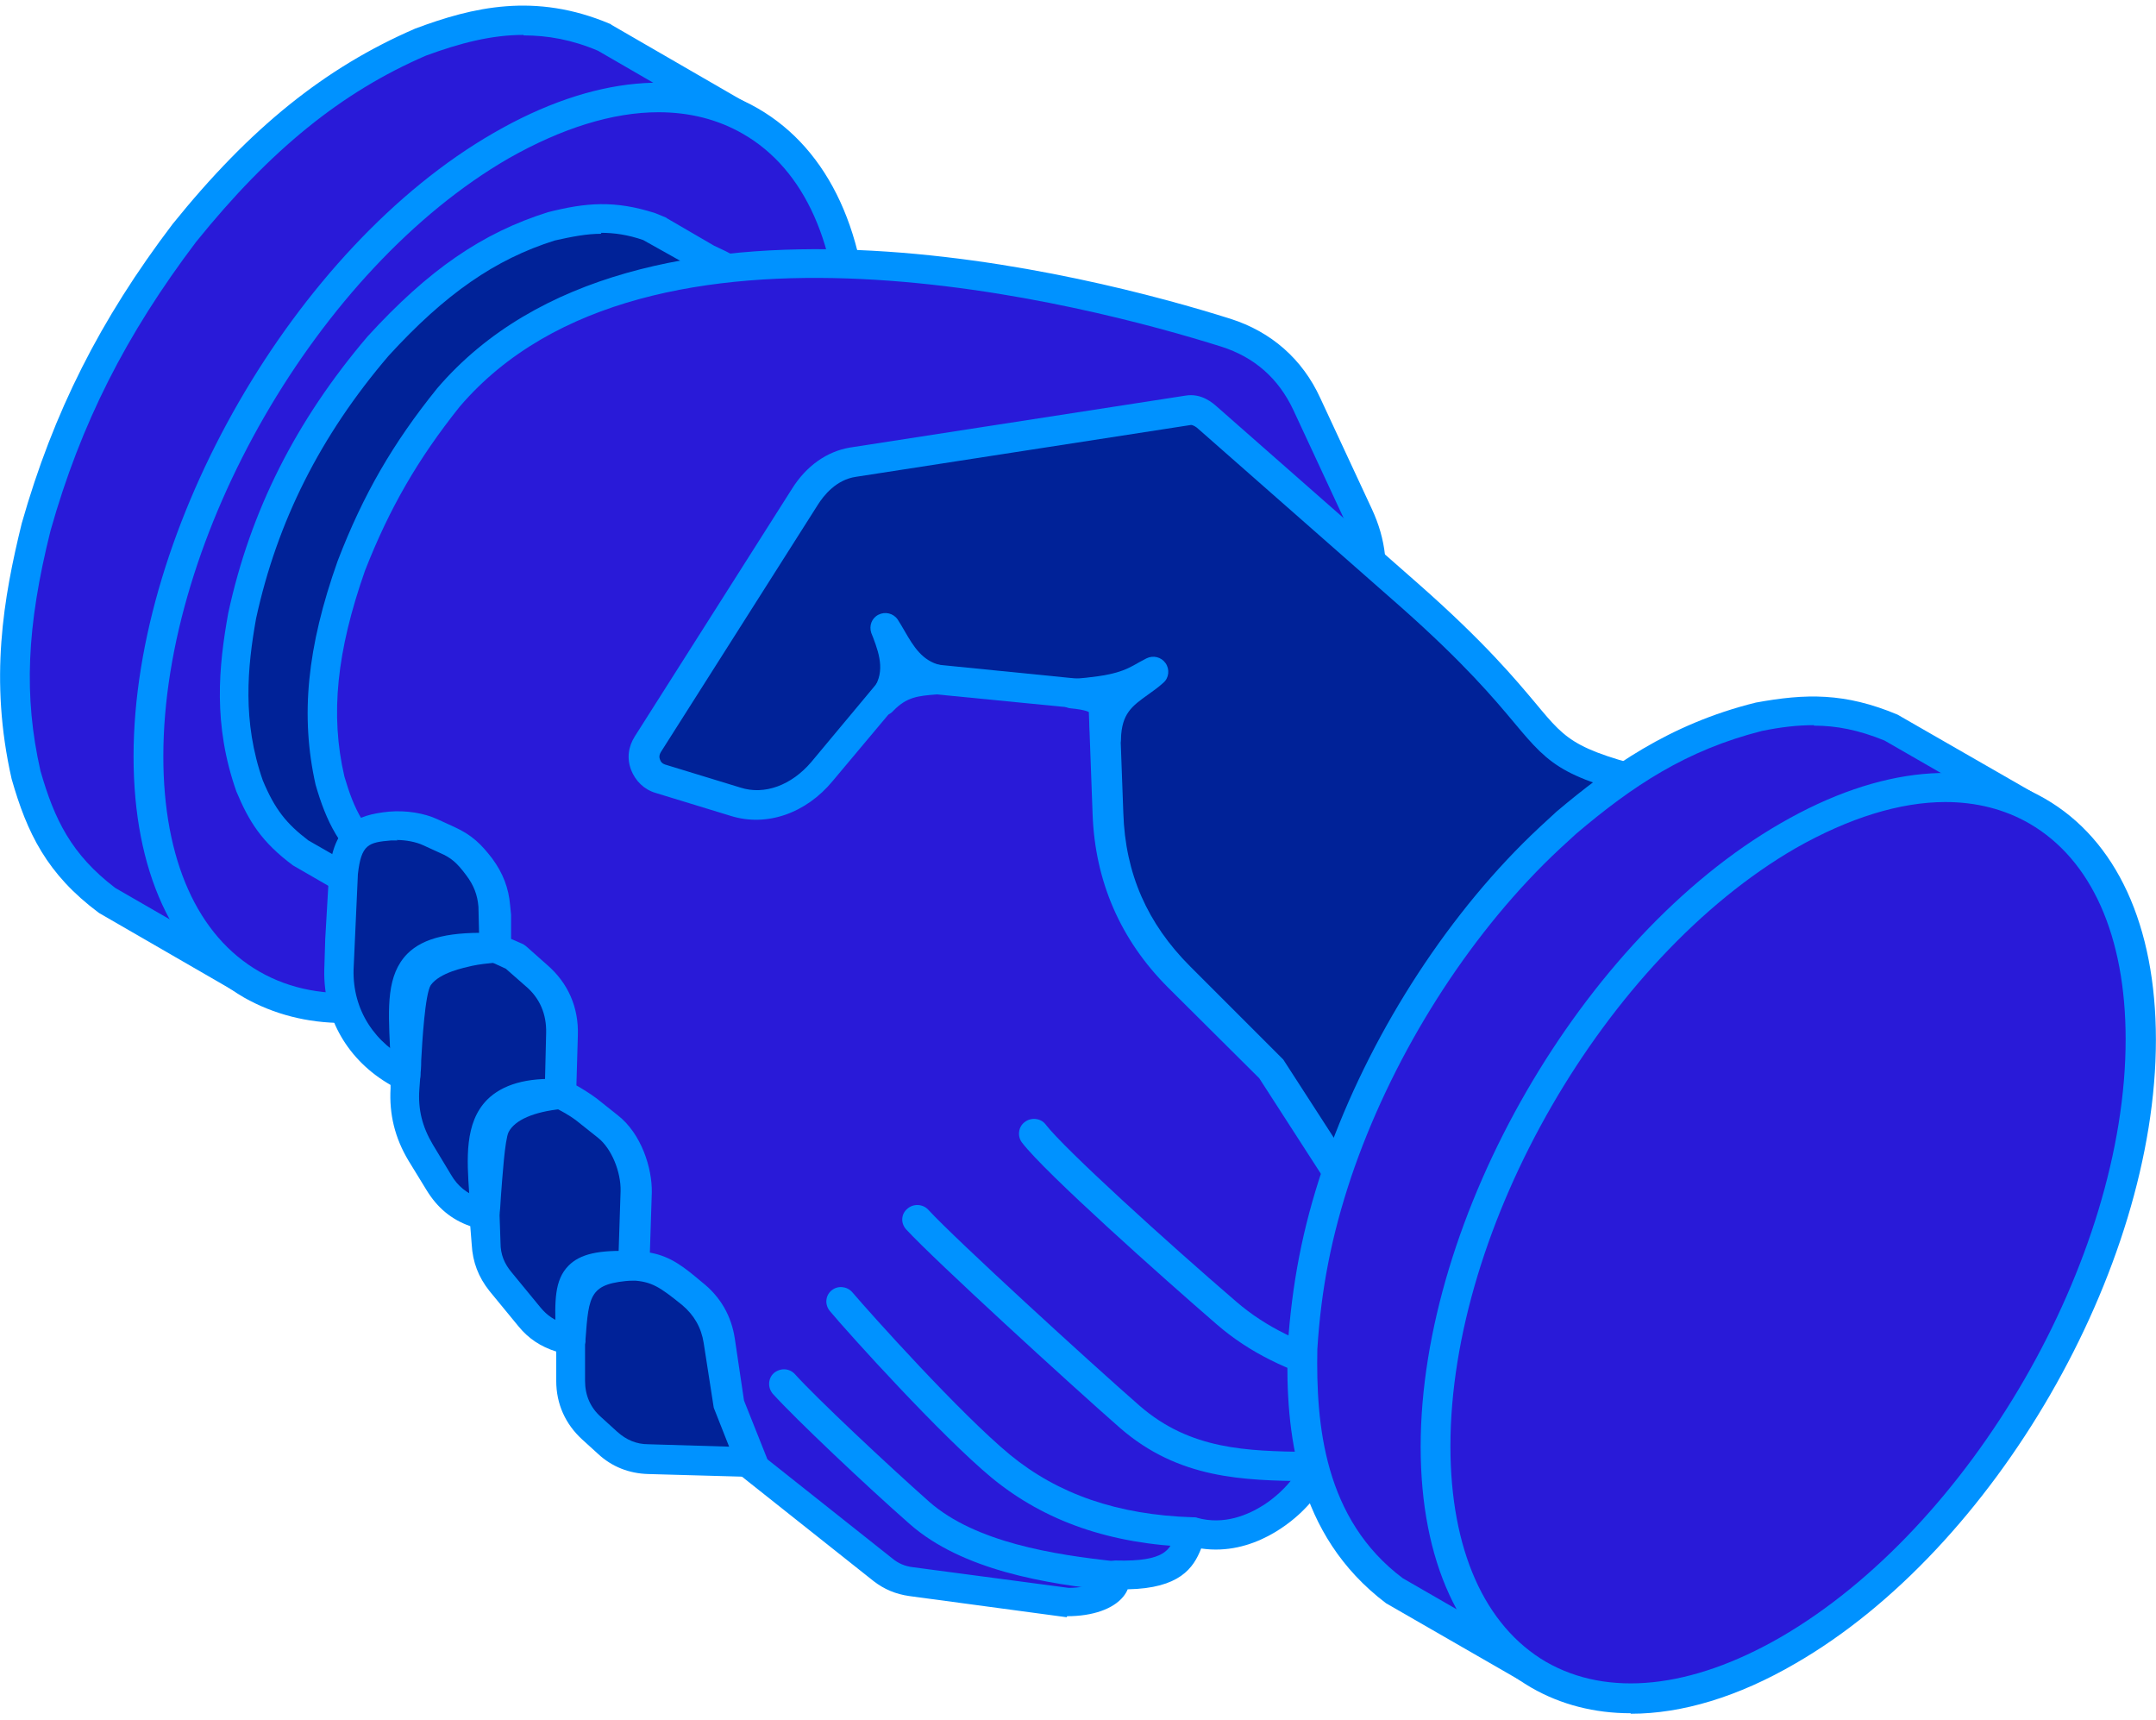
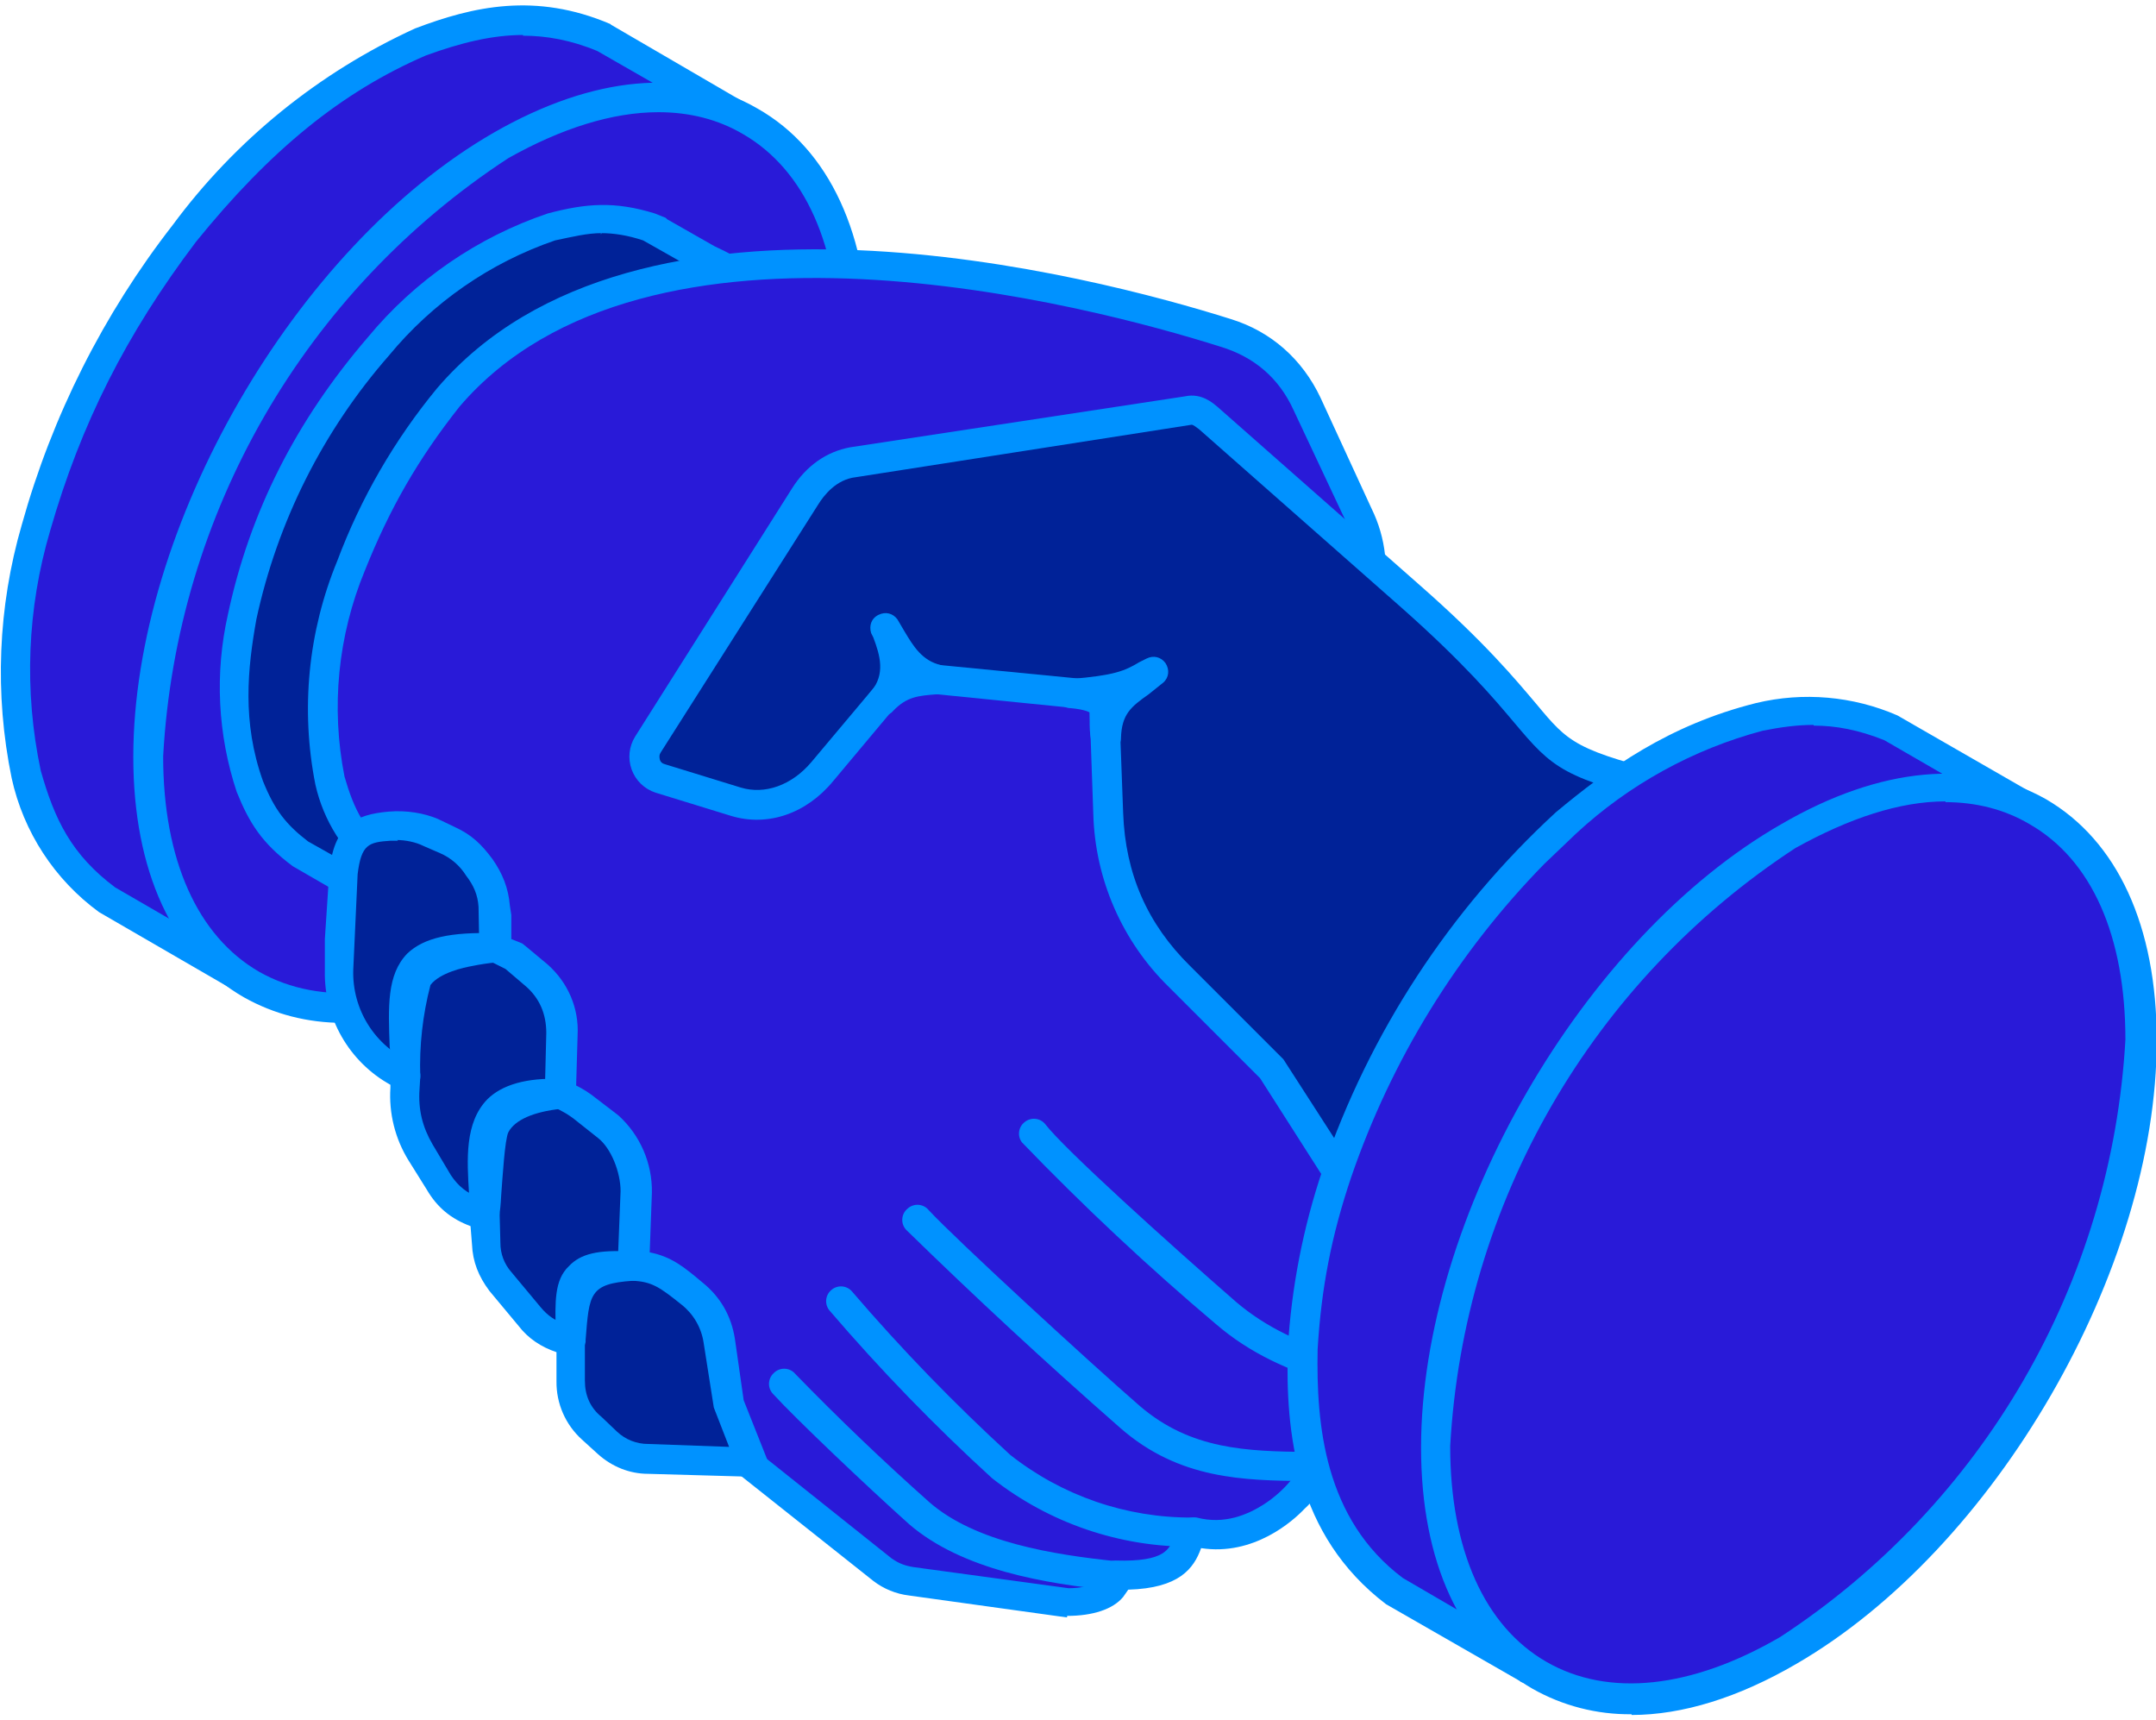
- <svg xmlns="http://www.w3.org/2000/svg" width="296" height="236" viewBox="0 0 296 236" fill="none">
-   <path fill-rule="evenodd" clip-rule="evenodd" d="M82.96 5.121C74.059 1.363 66.609 2.484 57.774 5.78C44.257 11.583 34.433 20.615 25.334 31.956C15.708 44.681 9.313 56.945 4.961 72.307C2.06 84.043 0.873 94.395 3.576 106.329C5.752 113.779 8.324 118.79 14.653 123.537L21.312 127.361L32.983 134.087L101.092 15.67L82.96 5.187V5.121Z" fill="#291AD8" />
-   <path fill-rule="evenodd" clip-rule="evenodd" d="M71.882 4.792C67.464 4.792 63.179 5.913 58.498 7.627C46.893 12.638 37.135 20.55 26.916 33.209C17.289 45.934 11.091 58.132 6.938 72.835C3.641 86.022 3.245 95.582 5.553 105.802C7.465 112.461 9.773 117.274 15.839 121.889L32.19 131.318L98.387 16.396L82.102 6.968C78.541 5.451 75.179 4.858 71.882 4.858V4.792ZM32.915 136.131C32.586 136.131 32.19 136.065 31.86 135.867L13.597 125.318C6.41 119.977 3.707 114.307 1.597 106.922C-1.502 93.274 0.476 82.066 2.982 71.846C7.333 56.55 13.729 43.89 23.685 30.77C34.366 17.517 44.651 9.275 56.981 3.935C64.893 0.968 73.464 -1.076 83.75 3.275C83.816 3.275 83.882 3.341 83.948 3.407L102.079 13.891C103.068 14.484 103.398 15.671 102.805 16.66L34.63 135.142C34.366 135.603 33.904 135.933 33.377 136.065C33.179 136.065 33.047 136.131 32.849 136.131H32.915Z" fill="#0092FF" />
-   <path fill-rule="evenodd" clip-rule="evenodd" d="M68.779 131.779C95.482 116.351 117.174 78.835 117.174 47.978C117.174 17.122 95.482 4.528 68.779 20.023C42.076 35.451 20.384 72.967 20.384 103.824C20.384 134.681 42.076 147.208 68.779 131.779Z" fill="#291AD8" />
-   <path fill-rule="evenodd" clip-rule="evenodd" d="M90.401 15.407C84.137 15.407 77.148 17.582 69.83 21.736C43.72 36.835 22.424 73.626 22.424 103.823C22.424 117.999 27.105 128.482 35.611 133.361C44.116 138.24 55.522 137.054 67.786 129.999C93.895 114.9 115.192 78.109 115.192 47.978C115.192 33.802 110.511 23.253 102.005 18.374C98.577 16.396 94.687 15.407 90.401 15.407ZM47.149 140.416C42.204 140.416 37.589 139.229 33.501 136.922C23.742 131.251 18.336 119.515 18.336 103.823C18.336 72.373 40.489 33.934 67.786 18.242C81.368 10.396 94.225 9.209 104.049 14.879C113.873 20.549 119.28 32.286 119.28 47.978C119.28 79.428 97.126 117.801 69.896 133.559C61.918 138.174 54.27 140.482 47.215 140.482L47.149 140.416Z" fill="#0092FF" />
-   <path fill-rule="evenodd" clip-rule="evenodd" d="M90.41 31.758L89.157 31.23C84.212 29.582 80.652 29.846 75.707 31.098C65.883 34.131 58.696 40.065 51.905 47.582C42.542 58.526 36.279 70.46 33.246 84.57C31.795 92.746 31.465 99.999 34.301 107.911C36.015 111.998 37.663 114.438 41.224 117.141L46.037 119.91L47.817 120.965C54.212 125.383 58.894 127.756 73.663 119.251C88.432 110.746 108.541 75.933 108.541 58.856C108.541 41.779 104.058 38.878 97.003 35.582L90.542 31.823L90.41 31.758Z" fill="#002298" />
-   <path fill-rule="evenodd" clip-rule="evenodd" d="M82.562 32.088C80.518 32.088 78.54 32.483 76.166 33.011C67.99 35.582 61.133 40.329 53.353 48.835C43.991 59.78 38.057 71.582 35.156 84.9C33.969 91.559 33.243 99.01 36.079 107.12C37.727 111.076 39.309 113.054 42.342 115.361L48.672 118.988C54.21 122.878 58.166 125.581 72.474 117.273C86.715 109.032 106.298 75.076 106.298 58.659C106.298 42.241 101.946 40 95.946 37.23L88.298 32.945C86.188 32.22 84.342 31.956 82.496 31.956L82.562 32.088ZM57.837 126.9C53.485 126.9 50.254 125.054 46.628 122.482L40.232 118.79C35.881 115.559 34.167 112.724 32.452 108.636C29.222 99.472 30.013 91.494 31.331 84.175C34.364 70.131 40.628 57.736 50.452 46.197C58.826 37.033 66.21 31.956 75.243 29.121C80.452 27.802 84.408 27.472 89.946 29.253L91.397 29.846C91.397 29.846 91.528 29.912 91.594 29.978L98.056 33.736C105.572 37.165 110.649 40.857 110.649 58.791C110.649 76.725 90.21 111.999 74.781 120.9C67.265 125.251 62.122 126.9 57.968 126.9H57.837Z" fill="#0092FF" />
-   <path fill-rule="evenodd" clip-rule="evenodd" d="M121.2 215.448L91.201 191.646L52.827 118.921C48.542 115.691 46.761 112.262 45.245 107.119C42.937 96.9 44.783 87.339 48.212 77.581C51.641 68.746 55.596 61.823 61.531 54.505C85.266 26.747 138.211 36.175 168.276 45.604C173.353 47.186 177.177 50.483 179.419 55.362L186.474 70.592C188.254 74.416 188.65 78.175 187.727 82.263L181.859 108.9L214.034 182.217L180.276 201.008C180.936 203.25 172.826 212.81 163.727 210.239C162.474 212.151 163.266 216.503 153.046 216.173C153.507 218.085 151.002 219.865 146.387 219.865L125.024 216.964C123.508 216.766 122.321 216.239 121.134 215.316L121.2 215.448Z" fill="#291AD8" />
-   <path fill-rule="evenodd" clip-rule="evenodd" d="M92.778 190.327L122.448 213.865C123.305 214.59 124.228 214.986 125.349 215.118L146.712 217.953C149.613 217.953 150.997 216.964 151.129 216.634C150.997 216.041 151.129 215.448 151.525 214.92C151.92 214.393 152.712 214.195 153.173 214.195C160.03 214.393 160.624 212.612 161.283 210.898C161.481 210.305 161.744 209.711 162.074 209.184C162.536 208.459 163.459 208.129 164.316 208.327C168.074 209.382 171.371 207.931 173.546 206.547C176.645 204.503 178.294 201.931 178.36 201.338C178.096 200.415 178.491 199.755 179.349 199.294L211.458 181.36L180.008 109.691C179.81 109.295 179.81 108.834 179.876 108.438L185.744 81.801C186.535 78.109 186.206 74.812 184.623 71.449L177.568 56.285C175.524 51.933 172.228 49.032 167.678 47.581C149.679 41.911 88.822 25.758 63.108 55.823C57.372 63.01 53.482 69.735 50.119 78.306C46.229 89.383 45.306 98.086 47.284 106.592C48.603 111.075 50.053 114.174 54.075 117.207C54.339 117.405 54.537 117.603 54.669 117.866L92.844 190.195L92.778 190.327ZM146.448 221.975H146.382L124.822 219.074C122.976 218.81 121.393 218.151 119.943 217.03L89.943 193.228C89.943 193.228 89.547 192.832 89.416 192.569L51.24 120.24C46.625 116.614 44.779 112.724 43.328 107.713C41.218 98.284 42.141 88.856 46.361 76.988C49.856 67.889 53.944 60.834 60.009 53.318C87.438 21.274 150.338 37.889 168.931 43.757C174.535 45.538 178.821 49.296 181.261 54.636L188.315 69.801C190.293 74.021 190.755 78.24 189.7 82.724L183.964 108.702L215.876 181.426C216.271 182.415 215.876 183.47 215.018 183.997L182.25 202.261C181.788 204.239 180.008 206.217 179.085 207.14C177.502 208.788 172.03 213.601 164.909 212.547C163.854 215.25 161.942 218.019 154.821 218.151C154.69 218.481 154.492 218.81 154.228 219.14C152.843 220.854 150.008 221.843 146.514 221.843L146.448 221.975Z" fill="#0092FF" />
-   <path fill-rule="evenodd" clip-rule="evenodd" d="M208.492 184.723L189.372 169.69L174.734 147.009L161.943 134.152C155.746 127.954 152.515 120.504 152.185 111.735L151.592 95.647L123.9 92.878L112.955 105.999C109.988 109.559 105.57 111.537 101.087 110.152L90.736 106.988C89.746 106.658 89.021 105.999 88.692 105.01C88.362 104.021 88.428 103.032 89.021 102.175L110.581 68.219C112.098 65.845 114.34 63.933 117.175 63.472L163.196 56.351C164.251 56.153 165.108 56.681 165.899 57.406L193.723 81.867C217.921 103.164 206.448 102.768 230.514 108.57C237.833 110.284 241.723 112.13 252.602 116.416C269.481 149.844 244.162 174.371 219.371 182.086C219.371 182.086 210.668 185.646 208.492 184.723Z" fill="#002298" />
-   <path fill-rule="evenodd" clip-rule="evenodd" d="M209.409 182.812C210.662 182.944 214.815 181.691 218.574 180.175C231.167 176.285 246.727 166.724 253.123 151.692C257.54 141.208 256.881 129.868 251.079 118L246.002 115.956C239.343 113.318 235.716 111.868 230.046 110.549C214.618 106.857 213.167 105.538 207.892 99.209C205.189 95.978 201.101 91.099 192.398 83.385L164.574 58.923C164.245 58.594 163.783 58.33 163.519 58.33L117.498 65.451C114.795 65.847 113.08 68.022 112.289 69.275L90.729 103.231C90.531 103.56 90.465 103.89 90.597 104.22C90.729 104.615 90.927 104.813 91.322 104.945L101.674 108.11C104.971 109.165 108.663 107.78 111.366 104.615L122.311 91.495C122.772 90.967 123.432 90.703 124.091 90.769L151.783 93.538C152.772 93.604 153.563 94.462 153.629 95.451L154.223 111.604C154.486 119.912 157.519 126.769 163.387 132.637L176.178 145.428L190.882 168.175L209.409 182.746V182.812ZM209.409 186.834C208.749 186.834 208.156 186.768 207.629 186.504C207.431 186.438 207.299 186.373 207.167 186.241L187.98 171.208C187.98 171.208 187.651 170.878 187.519 170.68L172.882 147.999L160.354 135.538C153.827 129.011 150.333 120.967 150.003 111.736L149.475 97.363L124.619 94.923L114.333 107.187C110.641 111.67 105.234 113.516 100.355 112L90.004 108.835C88.421 108.373 87.234 107.187 86.641 105.67C86.048 104.088 86.246 102.505 87.168 101.055L108.729 67.099C110.707 63.934 113.542 61.956 116.707 61.429L162.728 54.308C164.97 53.913 166.552 55.363 167.08 55.825L194.903 80.286C203.87 88.198 208.09 93.275 210.859 96.571C215.409 102.044 216.2 103.033 230.837 106.527C236.771 107.912 240.529 109.428 247.386 112.132L253.189 114.439C253.65 114.637 254.046 114.967 254.243 115.428C260.837 128.483 261.694 141.538 256.749 153.208C249.826 169.56 233.145 179.845 219.826 183.999C217.057 185.12 212.31 186.834 209.343 186.834H209.409Z" fill="#0092FF" />
-   <path fill-rule="evenodd" clip-rule="evenodd" d="M163.728 212.349H163.662C152.454 211.954 143.487 208.855 136.168 202.855C129.179 197.053 116.652 183.207 113.949 179.976C113.224 179.119 113.289 177.866 114.147 177.141C115.004 176.416 116.256 176.547 116.982 177.339C119.685 180.503 131.883 194.086 138.674 199.69C145.267 205.096 153.443 207.932 163.728 208.261C164.849 208.261 165.706 209.25 165.706 210.371C165.706 211.492 164.783 212.349 163.662 212.349H163.728Z" fill="#0092FF" />
-   <path fill-rule="evenodd" clip-rule="evenodd" d="M180.269 203.316H179.346C170.775 203.184 161.874 203.052 153.764 195.997C146.907 189.997 128.248 172.921 124.424 168.767C123.632 167.91 123.698 166.657 124.555 165.932C125.347 165.206 126.665 165.206 127.456 166.063C131.215 170.151 149.676 187.03 156.467 192.964C163.456 199.03 171.236 199.162 179.412 199.294H180.269C181.39 199.294 182.313 200.217 182.247 201.338C182.247 202.459 181.324 203.382 180.203 203.382L180.269 203.316Z" fill="#0092FF" />
-   <path fill-rule="evenodd" clip-rule="evenodd" d="M200.905 192.965H200.707C188.642 191.646 176.18 189.734 167.015 181.756C159.697 175.427 143.477 160.987 140.312 156.834C139.653 155.976 139.785 154.658 140.708 153.998C141.565 153.339 142.884 153.471 143.543 154.328C146.115 157.691 160.356 170.614 169.719 178.658C178.026 185.844 189.367 187.559 201.235 188.877C202.356 189.009 203.147 189.998 203.015 191.119C202.883 192.174 202.026 192.899 200.971 192.899L200.905 192.965Z" fill="#0092FF" />
-   <path fill-rule="evenodd" clip-rule="evenodd" d="M153.043 218.35H152.846C143.615 217.427 132.077 215.515 124.89 209.185C118.956 203.976 109.264 194.811 106.099 191.317C105.374 190.46 105.44 189.207 106.231 188.482C107.088 187.757 108.341 187.757 109.132 188.614C112.099 191.91 121.791 201.009 127.593 206.152C133.923 211.69 144.604 213.405 153.307 214.328C154.428 214.46 155.219 215.449 155.087 216.569C154.955 217.624 154.098 218.416 153.043 218.416V218.35Z" fill="#0092FF" />
-   <path fill-rule="evenodd" clip-rule="evenodd" d="M278.055 110.483L259.66 99.868C253.199 97.165 248.385 97.099 241.528 98.352C230.913 100.989 223.331 105.934 215.023 112.857C213.639 114.11 211.792 115.824 210.474 117.143C198.54 129.077 188.848 145.032 183.507 160.988C180.738 169.164 179.353 176.548 178.826 185.054C178.562 197.779 180.54 210.109 191.353 218.284L209.683 228.834L278.121 110.417L278.055 110.483Z" fill="#291AD8" />
-   <path fill-rule="evenodd" clip-rule="evenodd" d="M249.035 99.537C246.793 99.537 244.485 99.801 241.914 100.328C231.497 102.966 224.178 107.845 216.398 114.438C215.079 115.625 213.299 117.273 211.98 118.592C200.442 130.13 190.816 145.822 185.475 161.646C182.838 169.558 181.387 176.811 180.86 185.184C180.662 195.536 181.783 208.525 192.596 216.634L208.947 226.063L275.342 111.207L258.727 101.647C255.167 100.196 252.134 99.603 249.035 99.603V99.537ZM209.607 230.876C209.277 230.876 208.882 230.81 208.618 230.612L190.288 220.063C177.827 210.635 176.508 196.393 176.772 185.052C177.365 176.217 178.816 168.635 181.585 160.393C187.124 143.976 197.145 127.69 209.079 115.757C210.464 114.372 212.31 112.658 213.695 111.405C220.815 105.405 229.057 99.405 241.057 96.438C247.914 95.185 253.255 95.053 260.507 98.086L279.1 108.768C279.562 109.031 279.892 109.493 280.024 110.02C280.155 110.548 280.024 111.141 279.826 111.603L211.387 229.953C210.991 230.612 210.332 230.942 209.607 230.942V230.876Z" fill="#0092FF" />
-   <path fill-rule="evenodd" clip-rule="evenodd" d="M245.486 226.459C272.255 211.03 293.881 173.514 293.881 142.658C293.881 111.801 272.255 99.273 245.486 114.702C218.783 130.13 197.091 167.712 197.091 198.569C197.091 229.426 218.783 241.953 245.486 226.525V226.459Z" fill="#291AD8" />
-   <path fill-rule="evenodd" clip-rule="evenodd" d="M267.108 110.088C260.844 110.088 253.855 112.264 246.537 116.417C220.427 131.516 199.131 168.307 199.131 198.504C199.131 212.68 203.812 223.163 212.252 228.108C220.757 232.987 232.163 231.801 244.427 224.746C270.537 209.647 291.833 172.856 291.833 142.659C291.833 128.483 287.152 118 278.646 113.055C275.218 111.077 271.328 110.088 267.042 110.088H267.108ZM223.856 235.163C218.911 235.163 214.295 233.976 210.274 231.669C200.449 225.998 195.043 214.262 195.043 198.57C195.043 167.12 217.197 128.681 244.493 112.989C258.075 105.143 270.932 103.956 280.756 109.626C290.58 115.296 295.987 127.033 295.987 142.725C295.987 174.175 273.833 212.548 246.537 228.306C238.625 232.921 230.911 235.229 223.922 235.229L223.856 235.163Z" fill="#0092FF" />
-   <path fill-rule="evenodd" clip-rule="evenodd" d="M103.131 200.745L88.955 200.349C86.78 200.283 84.933 199.558 83.351 198.107L81.175 196.129C79.263 194.415 78.274 192.173 78.274 189.602V184.064L77.087 183.734C75.241 183.207 73.791 182.284 72.604 180.833L68.648 176.02C67.395 174.503 66.802 172.789 66.67 170.811L66.538 166.921L65.088 166.394C62.912 165.602 61.329 164.284 60.143 162.306L57.637 158.152C55.989 155.449 55.33 152.614 55.527 149.449L55.659 147.669C50.253 145.097 46.297 139.888 46.494 133.163V128.878L47.088 119.845C47.615 114.834 49.395 113.779 53.483 113.449C55.33 113.317 57.439 113.515 59.154 114.306L61.395 115.361C63.307 116.218 64.362 117.207 65.813 119.119C67 120.768 67.659 122.416 67.857 124.46L67.989 125.779V130.13L70.692 131.317L73.593 133.888C76.032 135.998 77.219 138.768 77.153 141.998L76.956 150.174C78.208 150.833 79.263 151.361 80.516 152.35L83.417 154.657C85.922 156.635 87.439 160.526 87.307 163.624L86.977 173.778C90.406 173.91 91.922 175.097 95.021 177.602C97.131 179.317 98.384 181.492 98.714 184.13L99.966 192.569L103.197 200.745H103.131Z" fill="#002298" />
-   <path fill-rule="evenodd" clip-rule="evenodd" d="M54.608 115.362C54.608 115.362 54.015 115.362 53.685 115.362C50.586 115.626 49.597 115.889 49.136 119.977L48.542 133.098C48.41 138.57 51.377 143.252 56.586 145.757C57.311 146.087 57.773 146.878 57.707 147.735L57.575 149.515C57.377 152.285 57.971 154.658 59.421 157.098L61.927 161.252C62.85 162.834 64.103 163.823 65.817 164.416L67.267 164.944C68.058 165.208 68.586 165.933 68.586 166.79L68.718 170.614C68.718 172.196 69.245 173.449 70.234 174.636L74.19 179.449C75.113 180.57 76.168 181.295 77.619 181.691L78.806 182.021C79.663 182.284 80.322 183.075 80.322 183.999V189.537C80.322 191.515 81.047 193.229 82.564 194.548L84.74 196.526C85.992 197.647 87.377 198.24 89.025 198.24L100.102 198.57L97.992 193.229L96.608 184.328C96.278 182.218 95.289 180.504 93.641 179.119C90.608 176.68 89.487 175.889 86.784 175.757C85.663 175.757 84.806 174.768 84.871 173.647L85.201 163.493C85.267 160.856 83.948 157.625 82.102 156.175L79.201 153.867C78.08 153.01 77.157 152.548 75.905 151.889C75.179 151.493 74.784 150.768 74.784 149.977L74.981 141.801C75.047 139.23 74.124 136.988 72.146 135.34L69.443 132.966L67.004 131.845C66.278 131.516 65.817 130.79 65.817 129.999L65.685 124.461C65.553 122.812 65.026 121.494 64.037 120.175C62.718 118.395 61.927 117.736 60.41 117.076L58.103 116.021C57.114 115.56 55.729 115.296 54.41 115.296L54.608 115.362ZM103.201 202.724L89.025 202.328C86.388 202.262 84.014 201.339 82.102 199.559L79.927 197.581C77.619 195.471 76.366 192.702 76.366 189.537V185.515C74.256 184.856 72.542 183.735 71.157 182.021L67.201 177.207C65.685 175.295 64.894 173.251 64.762 170.812L64.564 168.306C61.927 167.383 60.015 165.735 58.564 163.361L56.059 159.274C54.212 156.175 53.421 152.944 53.619 149.384V148.922C47.751 145.559 44.389 139.757 44.52 133.164L44.652 128.878L45.18 119.779C45.839 113.318 48.74 111.868 53.421 111.406C55.795 111.208 58.234 111.604 60.081 112.461L62.388 113.516C64.828 114.637 66.081 115.889 67.597 117.867C69.047 119.845 69.839 121.889 70.037 124.263L70.168 125.582V128.878L71.685 129.538C71.883 129.604 72.014 129.735 72.212 129.867L75.113 132.439C78.014 134.944 79.465 138.307 79.333 142.131L79.135 148.988C80.058 149.515 80.915 150.043 81.904 150.768L84.806 153.076C88.036 155.581 89.553 160.328 89.487 163.691L89.223 171.933C92.124 172.46 93.904 173.911 96.41 176.021C98.915 177.999 100.432 180.636 100.893 183.801L102.146 192.24L105.245 200.02C105.509 200.68 105.443 201.339 105.047 201.932C104.651 202.46 104.058 202.789 103.399 202.789L103.201 202.724Z" fill="#0092FF" />
-   <path fill-rule="evenodd" clip-rule="evenodd" d="M67.992 130.131C66.542 130.262 65.355 130.394 64.432 130.658C62.058 131.186 59.025 132.043 57.575 134.021C56.124 135.933 55.927 144.9 55.729 147.669C55.465 135.801 53.092 129.405 68.058 130.131H67.992Z" fill="#291AD8" />
-   <path fill-rule="evenodd" clip-rule="evenodd" d="M55.652 149.713C54.597 149.713 53.674 148.79 53.674 147.735C53.674 146.35 53.608 144.965 53.542 143.713C53.279 138.174 53.081 133.823 55.916 130.922C58.158 128.68 61.916 127.823 68.114 128.087C69.168 128.087 70.026 129.01 70.026 130.065C70.026 131.119 69.234 132.043 68.18 132.108C66.861 132.24 65.74 132.372 64.817 132.57C63.696 132.834 60.399 133.493 59.147 135.207C58.355 136.394 57.96 143.053 57.828 145.559C57.828 146.482 57.762 147.273 57.696 147.801C57.63 148.856 56.707 149.647 55.652 149.647V149.713Z" fill="#0092FF" />
-   <path fill-rule="evenodd" clip-rule="evenodd" d="M76.893 150.175C73.596 150.504 69.574 151.559 68.058 154.394C67.069 156.372 66.871 164.218 66.607 166.856C66.278 158.284 63.904 149.515 76.893 150.175Z" fill="#291AD8" />
-   <path fill-rule="evenodd" clip-rule="evenodd" d="M66.599 168.9H66.533C65.478 168.9 64.621 168.043 64.555 166.922C64.555 165.933 64.423 164.878 64.423 163.889C64.094 159.076 63.764 154.131 66.863 150.966C68.973 148.856 72.335 147.867 77.016 148.131C78.071 148.131 78.928 149.054 78.928 150.109C78.928 151.164 78.137 152.087 77.082 152.219C73.258 152.614 70.687 153.735 69.83 155.384C69.302 156.438 68.973 161.647 68.775 164.153C68.709 165.339 68.643 166.46 68.511 167.12C68.379 168.175 67.522 168.966 66.533 168.966L66.599 168.9Z" fill="#0092FF" />
-   <path fill-rule="evenodd" clip-rule="evenodd" d="M86.715 173.779C78.803 174.307 78.803 177.603 78.276 184.329C78.078 176.153 77.353 173.45 86.715 173.779Z" fill="#291AD8" />
-   <path fill-rule="evenodd" clip-rule="evenodd" d="M78.269 186.041C77.214 186.041 76.291 185.382 76.291 184.327V182.811C76.159 178.657 76.093 175.69 78.071 173.712C79.653 172.129 82.159 171.536 86.84 171.734C87.895 171.734 88.752 172.657 88.818 173.712C88.818 174.833 88.027 175.69 86.906 175.756C80.972 176.151 80.84 177.602 80.379 183.931C80.379 183.997 80.379 184.063 80.379 184.195C80.181 185.184 79.324 186.041 78.401 186.041H78.269Z" fill="#0092FF" />
-   <path fill-rule="evenodd" clip-rule="evenodd" d="M121.533 86.219C122.126 87.933 124.434 92.285 121.203 96.241C123.709 93.669 125.884 93.34 128.654 93.34C124.5 92.285 123.247 88.724 121.599 86.219H121.533Z" fill="#291AD8" />
-   <path fill-rule="evenodd" clip-rule="evenodd" d="M121.135 98.285C120.673 98.285 120.146 98.088 119.816 97.758C119.025 97.032 118.893 95.78 119.618 94.923C121.596 92.549 120.805 89.978 119.882 87.538L119.618 86.879C119.288 85.89 119.684 84.835 120.607 84.373C121.53 83.912 122.651 84.175 123.244 85.033C123.574 85.56 123.904 86.088 124.233 86.681C125.42 88.725 126.607 90.703 129.112 91.296C130.101 91.56 130.761 92.483 130.629 93.538C130.497 94.527 129.64 95.318 128.585 95.318C126.08 95.516 124.497 95.648 122.651 97.56C122.255 98.022 121.728 98.219 121.2 98.219L121.135 98.285Z" fill="#0092FF" />
-   <path fill-rule="evenodd" clip-rule="evenodd" d="M158.317 92.154C155.482 93.67 154.493 94.659 147.24 95.187C153.108 95.78 151.13 97.758 151.856 101.318C152.053 95.714 155.35 94.725 158.383 92.154H158.317Z" fill="#291AD8" />
-   <path fill-rule="evenodd" clip-rule="evenodd" d="M151.786 103.296C150.797 103.296 149.94 102.636 149.808 101.647C149.61 100.658 149.61 99.735 149.61 98.944C149.61 98.483 149.61 97.955 149.544 97.757C149.544 97.757 149.082 97.427 147.039 97.23C145.984 97.164 145.192 96.241 145.192 95.186C145.192 94.131 146.05 93.274 147.104 93.208C153.038 92.746 154.357 92.087 156.401 90.9L157.39 90.373C158.313 89.911 159.434 90.175 160.027 91.032C160.621 91.889 160.489 93.076 159.698 93.735C159.038 94.329 158.313 94.856 157.654 95.318C155.346 96.966 154.027 97.955 153.896 101.384C153.896 102.373 153.038 103.23 152.049 103.362H151.918L151.786 103.296Z" fill="#0092FF" />
+ <svg xmlns="http://www.w3.org/2000/svg" width="296" height="236" fill="none">
+   <path fill="#291AD8" fill-rule="evenodd" d="M83 5.1c-9-3.7-16.4-2.6-25.2.7A83 83 0 0 0 25.3 32C15.7 44.7 9.3 57 5 72.3a70 70 0 0 0-1.4 34 29.1 29.1 0 0 0 11 17.2l6.7 3.9L33 134l68-118.4L83 5.2Z" clip-rule="evenodd" />
+   <path fill="#0092FF" fill-rule="evenodd" d="M71.9 4.8c-4.4 0-8.7 1.1-13.4 2.8-11.6 5-21.4 13-31.6 25.6-9.6 12.7-15.8 25-20 39.6a67 67 0 0 0-1.3 33c1.9 6.7 4.2 11.5 10.2 16l16.4 9.5L98.4 16.4 82 7c-3.6-1.5-7-2.1-10.2-2.1v-.1ZM32.9 136a2 2 0 0 1-1-.2l-18.3-10.6a31 31 0 0 1-12-18.4A72.4 72.4 0 0 1 3 72a119 119 0 0 1 20.7-41.1A85.7 85.7 0 0 1 57 3.9c7.9-3 16.5-5 26.8-.6l.1.1L102.1 14a2 2 0 0 1 .7 2.8L34.6 135a2 2 0 0 1-1.2 1h-.6.1Z" clip-rule="evenodd" />
+   <path fill="#291AD8" fill-rule="evenodd" d="M68.8 131.8A107 107 0 0 0 117.2 48c0-30.9-21.7-43.5-48.4-28a107 107 0 0 0-48.4 83.8c0 30.9 21.7 43.4 48.4 28Z" clip-rule="evenodd" />
+   <path fill="#0092FF" fill-rule="evenodd" d="M90.4 15.4c-6.3 0-13.3 2.2-20.6 6.3a105 105 0 0 0-47.4 82.1c0 14.2 4.7 24.7 13.2 29.6 8.5 4.8 20 3.7 32.2-3.4 26.1-15.1 47.4-51.9 47.4-82 0-14.2-4.7-24.7-13.2-29.6-3.4-2-7.3-3-11.6-3Zm-43.3 125c-4.9 0-9.5-1.2-13.6-3.5-9.8-5.6-15.2-17.4-15.2-33 0-31.5 22.2-70 49.5-85.7 13.6-7.8 26.4-9 36.2-3.3 9.9 5.6 15.3 17.4 15.3 33 0 31.5-22.2 69.9-49.4 85.7-8 4.6-15.6 6.9-22.7 6.9Z" clip-rule="evenodd" />
+   <path fill="#002298" fill-rule="evenodd" d="m90.4 31.8-1.2-.6c-5-1.6-8.5-1.4-13.5-.1-9.8 3-17 9-23.8 16.5a82.2 82.2 0 0 0-18.7 37 43.2 43.2 0 0 0 1.1 23.3c1.7 4.1 3.4 6.5 7 9.2L46 120l1.8 1c6.4 4.5 11 6.9 25.9-1.6 14.7-8.6 34.8-43.4 34.8-60.4 0-17.1-4.4-20-11.5-23.3l-6.5-3.8Z" clip-rule="evenodd" />
+   <path fill="#0092FF" fill-rule="evenodd" d="M82.6 32c-2 0-4 .5-6.4 1a51 51 0 0 0-22.8 15.8A80.8 80.8 0 0 0 35.2 85c-1.2 6.7-2 14.1.9 22.2 1.6 4 3.2 6 6.2 8.3l6.4 3.6c5.5 3.9 9.5 6.6 23.8-1.7 14.2-8.3 33.8-42.2 33.8-58.6 0-16.5-4.4-18.7-10.4-21.5L88.3 33c-2.1-.7-4-1-5.8-1v.2ZM57.8 127c-4.3 0-7.5-1.8-11.2-4.4l-6.4-3.7c-4.3-3.2-6-6-7.7-10.2a45.5 45.5 0 0 1-1.2-24.4c3-14 9.3-26.5 19.2-38a54.8 54.8 0 0 1 24.7-17c5.3-1.4 9.2-1.7 14.7 0l1.5.6.2.2 6.5 3.7c7.5 3.5 12.5 7.2 12.5 25 0 18-20.4 53.3-35.8 62.2a35 35 0 0 1-16.8 6h-.2Z" clip-rule="evenodd" />
+   <path fill="#291AD8" fill-rule="evenodd" d="m121.2 215.4-30-23.8L52.8 119c-4.3-3.2-6-6.6-7.6-11.8a52.1 52.1 0 0 1 3-29.5 81.4 81.4 0 0 1 13.3-23.1c23.8-27.8 76.7-18.3 106.8-8.9 5 1.6 8.9 4.9 11.1 9.8l7 15.2c1.9 3.8 2.3 7.6 1.3 11.7l-5.8 26.6 32.1 73.3-33.7 18.8c.6 2.3-7.5 11.8-16.6 9.2-1.2 2-.4 6.3-10.7 6 .5 1.9-2 3.7-6.6 3.7l-21.4-3a7.6 7.6 0 0 1-3.9-1.6l.1.1Z" clip-rule="evenodd" />
+   <path fill="#0092FF" fill-rule="evenodd" d="m92.8 190.3 29.6 23.6c1 .7 1.8 1 3 1.2l21.3 2.9c3 0 4.3-1 4.4-1.4a2 2 0 0 1 .4-1.7c.4-.5 1.2-.7 1.7-.7 6.8.2 7.4-1.6 8-3.3a8 8 0 0 1 .9-1.7c.4-.7 1.4-1 2.2-.9 3.8 1 7-.4 9.2-1.8 3.1-2 4.8-4.6 4.9-5.2-.3-.9 0-1.5 1-2l32-18-31.4-71.6a2 2 0 0 1-.1-1.3l5.8-26.6c.8-3.7.5-7-1-10.4l-7.1-15.1c-2-4.4-5.4-7.3-10-8.7-18-5.7-78.8-21.8-104.5 8.2-5.7 7.2-9.6 14-13 22.5a49 49 0 0 0-2.8 28.3c1.3 4.5 2.8 7.6 6.8 10.6l.6.7 38.1 72.3v.1Zm53.6 31.7-21.6-3a10 10 0 0 1-4.9-2l-30-23.8-.5-.6-38.2-72.4a22 22 0 0 1-7.9-12.5 53.3 53.3 0 0 1 3-30.7A83 83 0 0 1 60 53.3c27.4-32 90.3-15.4 109-9.5 5.5 1.7 9.8 5.5 12.3 10.8l7 15.2a19 19 0 0 1 1.4 13l-5.7 25.9 31.9 72.7c.4 1 0 2-.9 2.6l-32.8 18.3c-.4 2-2.2 4-3.1 4.8-1.6 1.7-7 6.5-14.2 5.4-1 2.8-3 5.5-10 5.7l-.7 1c-1.4 1.7-4.2 2.6-7.7 2.6v.2Z" clip-rule="evenodd" />
+   <path fill="#002298" fill-rule="evenodd" d="m208.5 184.7-19.1-15-14.7-22.7-12.8-12.8a32.3 32.3 0 0 1-9.7-22.5l-.6-16-27.7-2.8-11 13.1c-3 3.6-7.3 5.5-11.8 4.2L90.7 107a3 3 0 0 1-2-2 3 3 0 0 1 .3-2.8l21.6-34a10 10 0 0 1 6.6-4.7l46-7.1c1-.2 2 .3 2.7 1L193.7 82c24.2 21.3 12.7 20.9 36.8 26.7 7.3 1.7 11.2 3.5 22.1 7.8 16.9 33.4-8.4 58-33.2 65.7 0 0-8.7 3.5-11 2.6Z" clip-rule="evenodd" />
+   <path fill="#0092FF" fill-rule="evenodd" d="M209.4 182.8c1.3.1 5.4-1.1 9.2-2.6 12.6-4 28.1-13.5 34.5-28.5a39.4 39.4 0 0 0-2-33.7l-5.1-2c-6.7-2.7-10.3-4.1-16-5.5-15.4-3.6-16.8-5-22.1-11.3-2.7-3.2-6.8-8.1-15.5-15.8l-27.8-24.5c-.4-.3-.8-.6-1-.6l-46.1 7.2c-2.7.3-4.4 2.5-5.2 3.8l-21.6 34c-.2.3-.2.6-.1 1 .1.3.3.5.7.6l10.4 3.2c3.3 1 7-.3 9.7-3.5l11-13.1a2 2 0 0 1 1.7-.7l27.7 2.7c1 .1 1.8 1 1.8 2l.6 16.1c.3 8.3 3.3 15.2 9.2 21l12.8 12.8 14.7 22.8 18.5 14.5v.1Zm0 4a3.9 3.9 0 0 1-2.2-.6l-19.2-15-.5-.5L173 148l-12.5-12.5a34.5 34.5 0 0 1-10.4-23.8l-.5-14.3-24.9-2.5-10.3 12.3c-3.7 4.5-9 6.3-14 4.8L90 108.8a5.2 5.2 0 0 1-2.8-7.7l21.5-34c2-3.2 4.8-5.1 8-5.7l46-7c2.3-.5 3.9 1 4.4 1.4l27.8 24.5c9 7.9 13.2 13 16 16.3 4.5 5.4 5.3 6.4 20 10 5.9 1.3 9.6 2.8 16.5 5.5l5.8 2.3c.5.2.8.6 1 1a44 44 0 0 1 2.5 37.8c-6.9 16.4-23.6 26.6-36.9 30.8a34.9 34.9 0 0 1-10.5 2.8h.1ZM163.7 212.3a44 44 0 0 1-27.5-9.4 261 261 0 0 1-22.3-23 2 2 0 0 1 .2-2.8 2 2 0 0 1 2.9.2 259 259 0 0 0 21.7 22.4 40 40 0 0 0 25 8.6c1.1 0 2 1 2 2 0 1.2-1 2-2 2ZM180.3 203.3h-1c-8.5-.1-17.4-.2-25.5-7.3a749 749 0 0 1-29.4-27.2 2 2 0 0 1 .2-2.9 2 2 0 0 1 2.9.2c3.7 4 22.2 21 29 26.9 7 6 14.7 6.2 23 6.3h.8c1 0 2 1 2 2 0 1.2-1 2-2.1 2ZM201 193h-.3c-12-1.4-24.5-3.3-33.7-11.2a355 355 0 0 1-26.7-25 2 2 0 0 1 .4-2.8 2 2 0 0 1 2.8.3c2.6 3.4 16.9 16.3 26.2 24.4 8.3 7.1 19.7 8.9 31.5 10.2a2 2 0 0 1 1.8 2.2 2 2 0 0 1-2 1.8ZM153 218.3h-.2c-9.2-.9-20.7-2.8-28-9.1-5.8-5.2-15.5-14.4-18.7-17.9a2 2 0 0 1 .1-2.8 2 2 0 0 1 3 .1 349 349 0 0 0 18.4 17.6c6.3 5.5 17 7.2 25.7 8.1a2 2 0 0 1 1.8 2.3 2 2 0 0 1-2 1.8Z" clip-rule="evenodd" />
+   <path fill="#291AD8" fill-rule="evenodd" d="m278 110.5-18.3-10.6a28.5 28.5 0 0 0-18.2-1.5 63.4 63.4 0 0 0-31 18.7c-12 12-21.7 28-27 43.9a89 89 0 0 0-4.7 24c-.2 12.8 1.7 25.1 12.6 33.3l18.3 10.5L278 110.4Z" clip-rule="evenodd" />
+   <path fill="#0092FF" fill-rule="evenodd" d="M249 99.5c-2.2 0-4.5.3-7 .8a60.7 60.7 0 0 0-25.6 14.1l-4.4 4.2a114.7 114.7 0 0 0-26.5 43c-2.7 8-4.1 15.2-4.6 23.6-.2 10.3.9 23.3 11.7 31.4l16.3 9.5 66.4-114.9-16.6-9.6c-3.5-1.4-6.6-2-9.7-2ZM209.6 231c-.3 0-.7 0-1-.3l-18.3-10.5c-12.5-9.5-13.8-23.7-13.5-35a94 94 0 0 1 4.8-24.7 119 119 0 0 1 32-49c7.2-6 15.5-12 27.5-15a30.7 30.7 0 0 1 19.4 1.7l18.6 10.7c.5.2.8.7 1 1.2 0 .5 0 1.1-.3 1.6L211.4 230c-.4.6-1 1-1.8 1v-.1Z" clip-rule="evenodd" />
+   <path fill="#291AD8" fill-rule="evenodd" d="M245.5 226.5c26.8-15.5 48.4-53 48.4-83.8 0-30.9-21.6-43.4-48.4-28a107.1 107.1 0 0 0-48.4 83.9c0 30.8 21.7 43.4 48.4 28v-.1Z" clip-rule="evenodd" />
+   <path fill="#0092FF" fill-rule="evenodd" d="M267.1 110c-6.3 0-13.2 2.3-20.6 6.4a105 105 0 0 0-47.4 82.1c0 14.2 4.7 24.7 13.2 29.6 8.5 4.9 19.9 3.7 32.1-3.4a105 105 0 0 0 47.4-82c0-14.2-4.6-24.7-13.2-29.6-3.4-2-7.3-3-11.6-3h.1ZM224 235.3a27 27 0 0 1-13.6-3.5c-9.9-5.7-15.3-17.4-15.3-33.1 0-31.5 22.2-70 49.5-85.6 13.6-7.9 26.4-9 36.3-3.4 9.8 5.7 15.2 17.4 15.2 33.1 0 31.5-22.2 69.8-49.5 85.6-7.9 4.6-15.6 7-22.6 7v-.1Z" clip-rule="evenodd" />
+   <path fill="#002298" fill-rule="evenodd" d="m103.1 200.7-14.1-.4c-2.2 0-4-.7-5.6-2.2l-2.2-2c-2-1.7-3-4-3-6.5v-5.5l-1.1-.4a8.6 8.6 0 0 1-4.5-2.9l-4-4.8a8.8 8.8 0 0 1-2-5.2V167l-1.5-.5a9.2 9.2 0 0 1-5-4l-2.5-4.2a14.4 14.4 0 0 1-2-8.8v-1.7a15.4 15.4 0 0 1-9.1-14.5v-4.3l.6-9c.5-5 2.3-6.1 6.4-6.5 1.8 0 4 .1 5.7 1l2.2 1c2 .8 3 1.8 4.4 3.7 1.2 1.7 1.9 3.3 2 5.4l.2 1.3v4.3l2.7 1.2 2.9 2.6a10 10 0 0 1 3.6 8.1l-.2 8.2c1.2.6 2.3 1.2 3.5 2.2l3 2.3c2.4 2 4 5.8 3.8 9l-.3 10c3.4.2 5 1.4 8 3.9a9.7 9.7 0 0 1 3.7 6.5l1.3 8.5 3.2 8.1Z" clip-rule="evenodd" />
+   <path fill="#0092FF" fill-rule="evenodd" d="M54.6 115.4h-1c-3 .2-4 .5-4.5 4.6l-.6 13.1a13.4 13.4 0 0 0 8 12.7 2 2 0 0 1 1.2 2l-.1 1.7c-.2 2.8.4 5.2 1.8 7.6l2.5 4.2c1 1.5 2.2 2.5 4 3.1l1.4.5a2 2 0 0 1 1.3 1.9l.1 3.8a6 6 0 0 0 1.5 4l4 4.8c1 1.2 2 1.9 3.4 2.3l1.2.3c.9.3 1.5 1 1.5 2v5.5c0 2 .7 3.7 2.3 5l2.1 2a6.2 6.2 0 0 0 4.3 1.7l11.1.4-2.1-5.4-1.4-8.9a8.2 8.2 0 0 0-3-5.2c-3-2.4-4.1-3.2-6.8-3.3a2 2 0 0 1-2-2.2l.4-10.1c0-2.6-1.3-5.9-3.1-7.3l-2.9-2.3c-1.1-.9-2-1.4-3.3-2a2.1 2.1 0 0 1-1.1-2l.2-8.1c0-2.6-.9-4.8-2.9-6.5l-2.7-2.3-2.4-1.2a2 2 0 0 1-1.2-1.8l-.1-5.5c-.1-1.7-.7-3-1.7-4.3a7.9 7.9 0 0 0-3.6-3.1l-2.3-1c-1-.5-2.4-.8-3.7-.8h.2Zm48.6 87.3-14.2-.4c-2.6 0-5-1-6.9-2.7l-2.2-2a10.6 10.6 0 0 1-3.5-8v-4c-2.1-.7-3.9-1.9-5.2-3.6l-4-4.8c-1.5-2-2.3-4-2.4-6.4l-.2-2.5c-2.7-1-4.6-2.6-6-5l-2.5-4a16.9 16.9 0 0 1-2.5-10v-.4a17.5 17.5 0 0 1-9-15.7v-4.3l.6-9.1c.6-6.5 3.5-8 8.2-8.4 2.4-.2 4.8.2 6.7 1l2.3 1.1c2.4 1.1 3.7 2.4 5.2 4.4 1.4 2 2.2 4 2.4 6.4l.2 1.3v3.3l1.5.6.5.4 3 2.5c2.8 2.5 4.3 6 4.1 9.7l-.2 6.9c1 .5 1.8 1 2.8 1.8l3 2.3a14 14 0 0 1 4.6 10.6l-.3 8.2c3 .6 4.7 2 7.2 4.1 2.5 2 4 4.6 4.5 7.8l1.2 8.4 3.1 7.8a2 2 0 0 1-.2 2 2 2 0 0 1-1.6.8h-.2Z" clip-rule="evenodd" />
+   <path fill="#291AD8" fill-rule="evenodd" d="M68 130.1c-1.5.2-2.6.3-3.6.6-2.3.5-5.4 1.3-6.8 3.3-1.5 2-1.7 10.9-1.9 13.7-.2-11.9-2.6-18.3 12.4-17.6H68Z" clip-rule="evenodd" />
+   <path fill="#0092FF" fill-rule="evenodd" d="M55.7 149.7c-1.1 0-2-1-2-2 0-1.3 0-2.7-.2-4-.2-5.5-.4-9.9 2.4-12.8 2.3-2.2 6-3 12.2-2.8 1 0 2 1 2 2s-.9 2-2 2a32 32 0 0 0-3.3.5c-1.1.2-4.4.9-5.7 2.6a44 44 0 0 0-1.4 12.6c0 1-1 1.8-2 1.8v.1Z" clip-rule="evenodd" />
+   <path fill="#291AD8" fill-rule="evenodd" d="M76.9 150.2c-3.3.3-7.3 1.4-8.8 4.2-1 2-1.2 9.8-1.5 12.5-.3-8.6-2.7-17.4 10.3-16.7Z" clip-rule="evenodd" />
+   <path fill="#0092FF" fill-rule="evenodd" d="M66.6 168.9c-1.1 0-2-.9-2-2l-.2-3c-.3-4.8-.6-9.8 2.5-13 2-2 5.4-3 10.1-2.8 1 0 2 1 2 2s-.9 2-2 2.1c-3.7.4-6.3 1.5-7.2 3.2-.5 1-.8 6.2-1 8.8a26 26 0 0 1-.3 3 2 2 0 0 1-2 1.8l.1-.1Z" clip-rule="evenodd" />
+   <path fill="#291AD8" fill-rule="evenodd" d="M86.7 173.8c-7.9.5-7.9 3.8-8.4 10.5-.2-8.1-1-10.9 8.4-10.5Z" clip-rule="evenodd" />
+   <path fill="#0092FF" fill-rule="evenodd" d="M78.3 186c-1 0-2-.6-2-1.7v-1.5c-.1-4.1-.2-7.1 1.8-9 1.6-1.7 4-2.3 8.7-2 1.1 0 2 .9 2 2a2 2 0 0 1-1.9 2c-6 .4-6 1.8-6.5 8.1v.3c-.2 1-1 1.8-2 1.8h-.1Z" clip-rule="evenodd" />
+   <path fill="#291AD8" fill-rule="evenodd" d="M121.5 86.2c.6 1.7 3 6-.3 10 2.5-2.5 4.7-2.9 7.5-2.9-4.2-1-5.5-4.6-7.1-7Z" clip-rule="evenodd" />
+   <path fill="#0092FF" fill-rule="evenodd" d="M121.1 98.3a2 2 0 0 1-1.5-3.4c2-2.4 1.2-5 .3-7.4l-.3-.6c-.3-1 0-2 1-2.5s2-.2 2.6.6l1 1.7c1.2 2 2.4 4 5 4.6a2 2 0 0 1 1.4 2.2 2 2 0 0 1-2 1.8c-2.5.2-4.1.3-6 2.3-.3.4-.9.6-1.4.6Z" clip-rule="evenodd" />
+   <path fill="#291AD8" fill-rule="evenodd" d="M158.3 92.2c-2.8 1.5-3.8 2.5-11 3 5.8.6 3.8 2.6 4.6 6.1.2-5.6 3.4-6.6 6.5-9.1Z" clip-rule="evenodd" />
+   <path fill="#0092FF" fill-rule="evenodd" d="M151.8 103.3a2 2 0 0 1-2-1.7c-.2-1-.2-1.9-.2-2.7v-1.1s-.5-.4-2.6-.6a2 2 0 0 1 0-4c6-.5 7.4-1.1 9.4-2.3l1-.5c1-.5 2-.2 2.6.6.6.9.5 2-.3 2.7l-2 1.6c-2.4 1.7-3.7 2.7-3.8 6 0 1-.9 2-1.9 2h-.2Z" clip-rule="evenodd" />
</svg>
